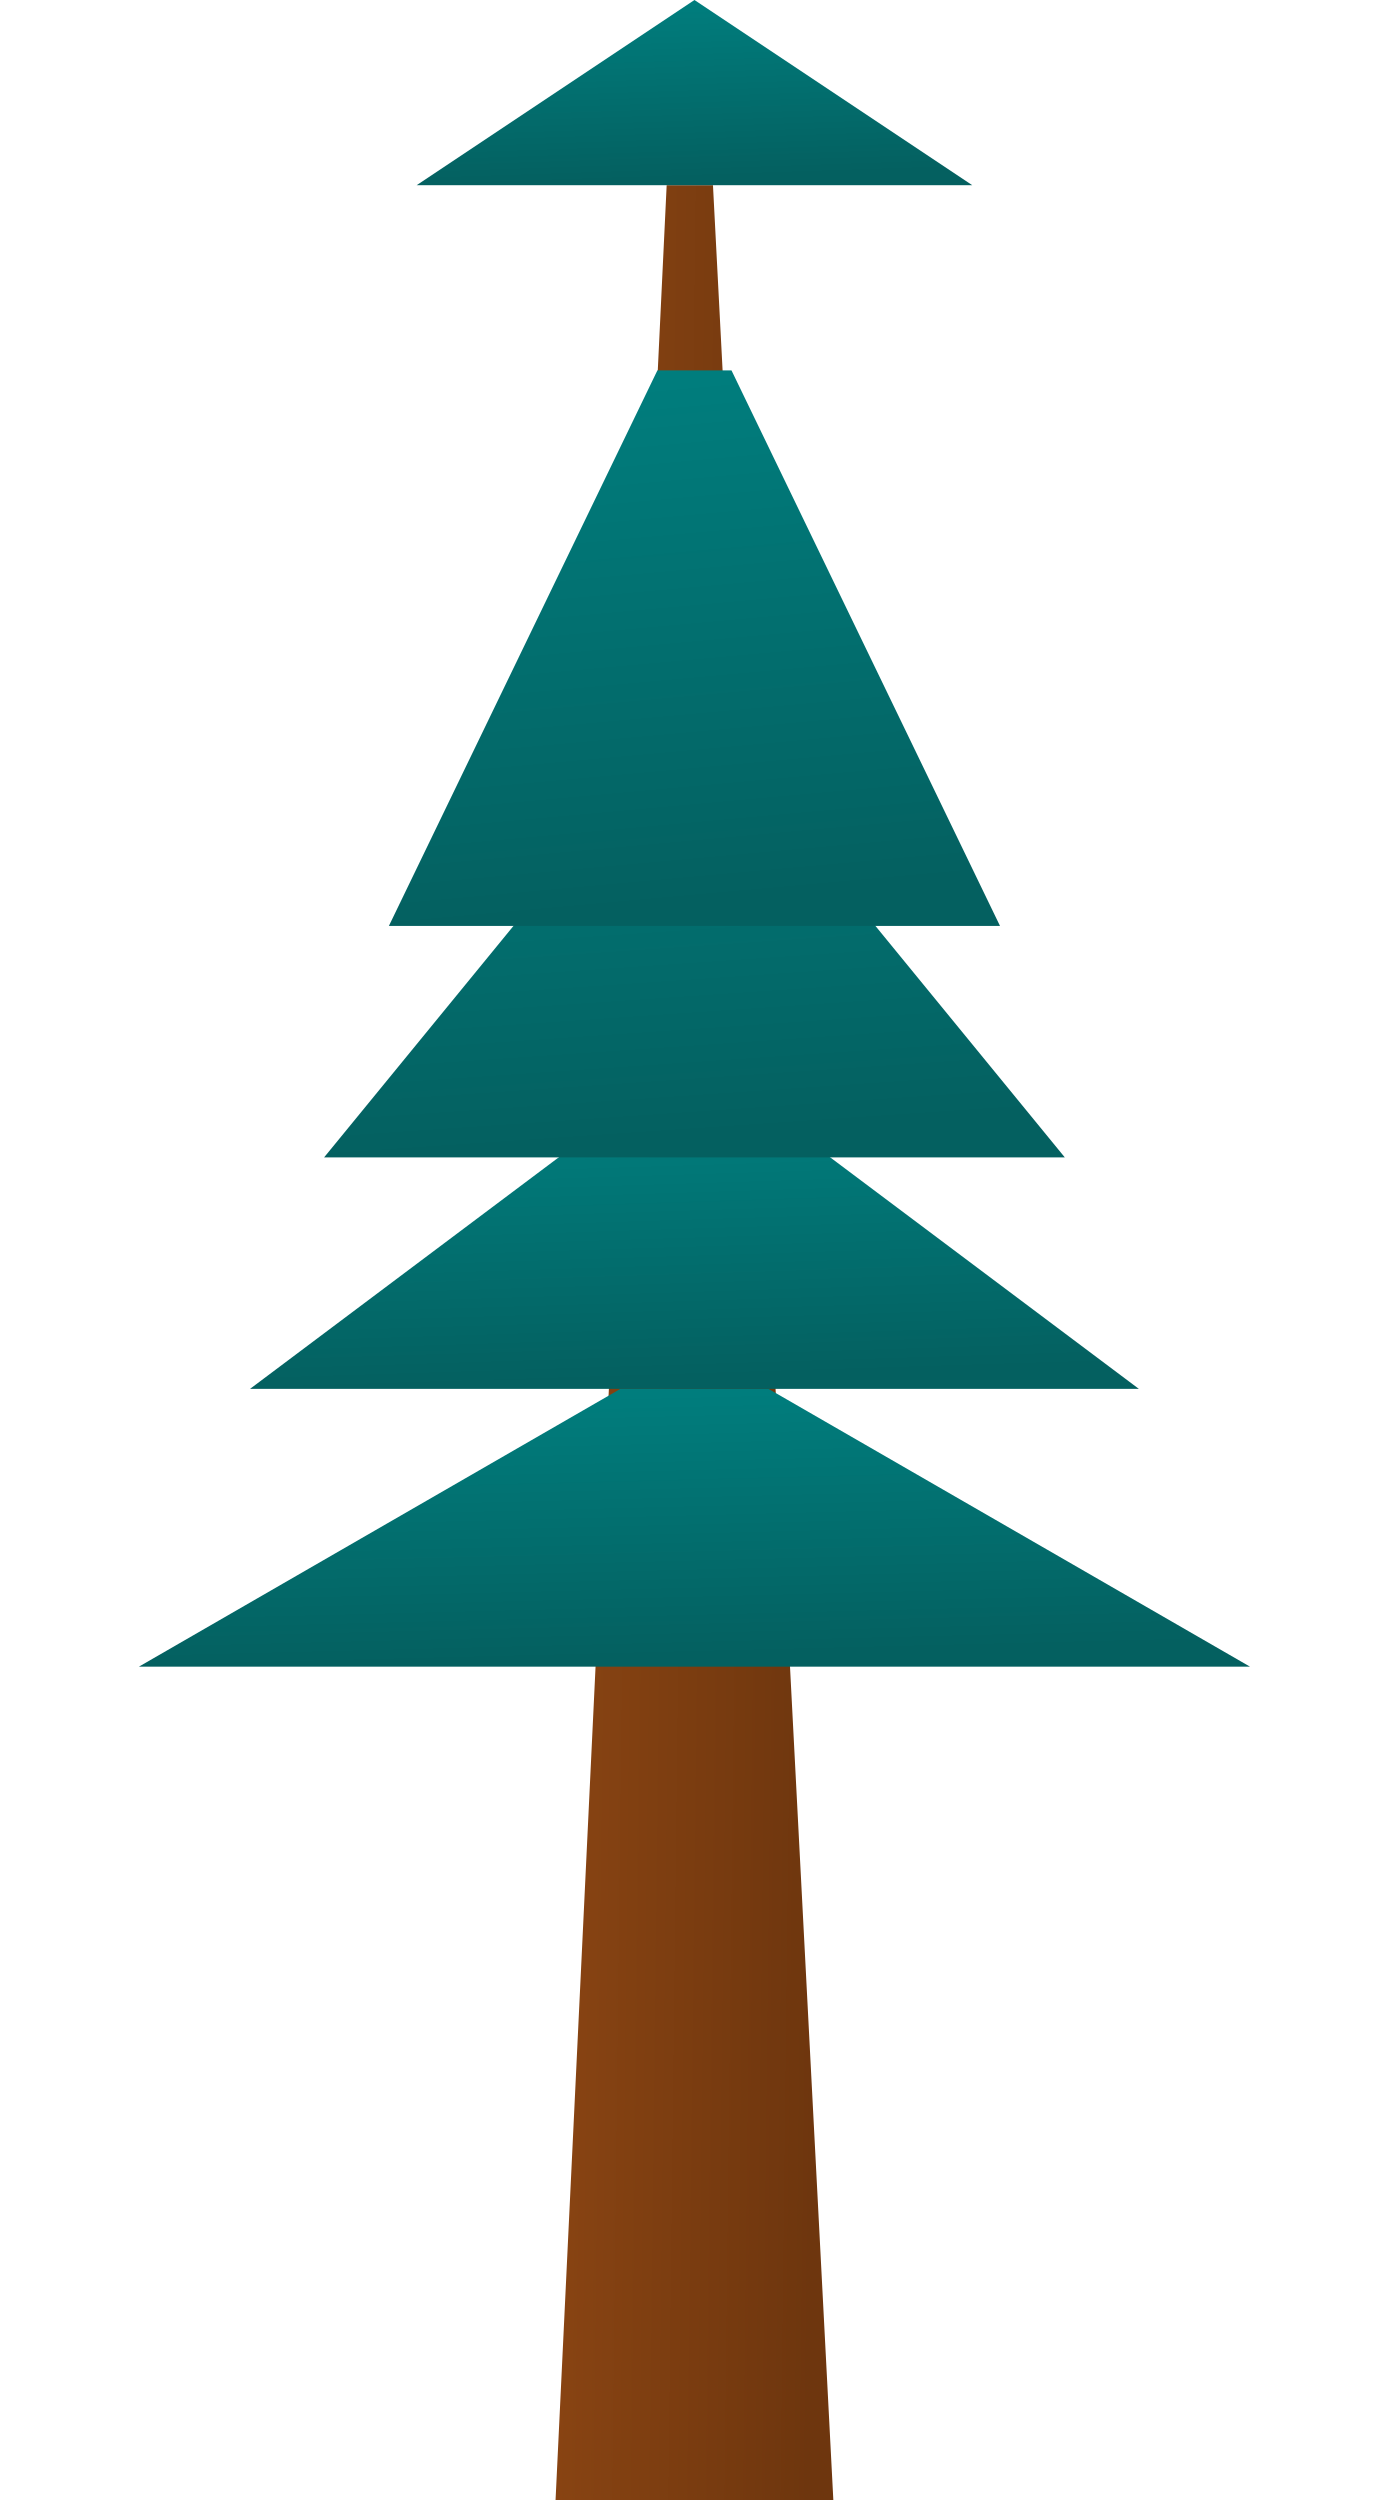
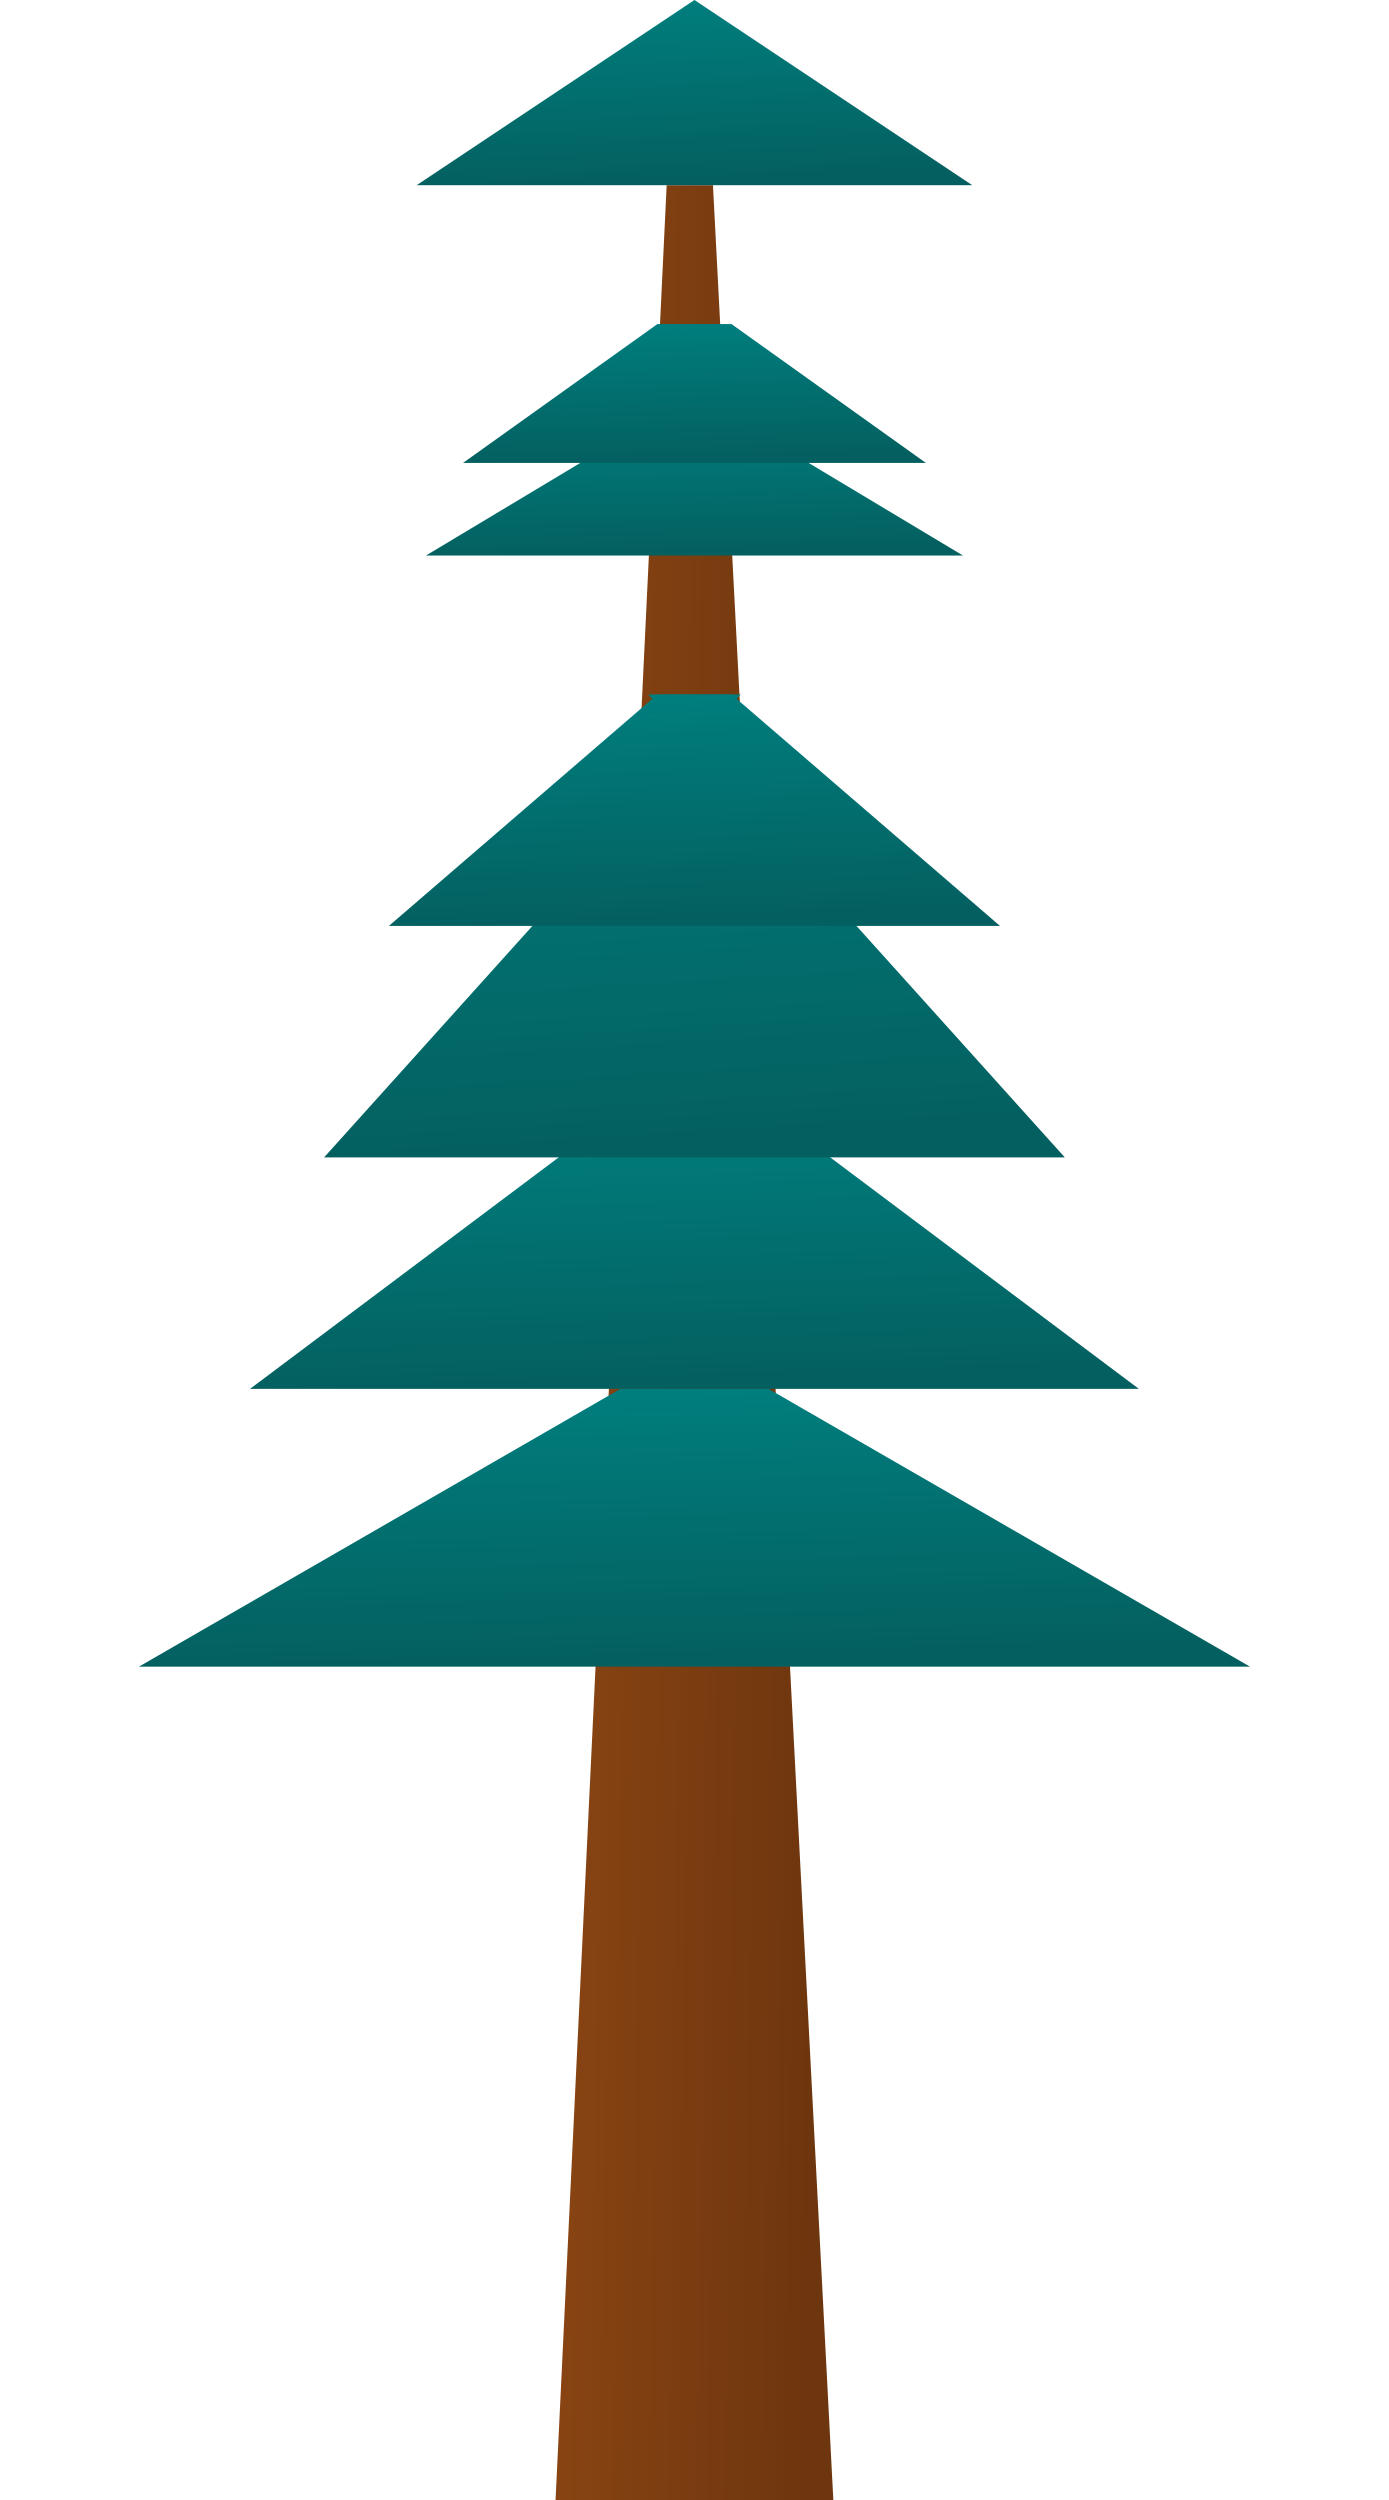
<svg xmlns="http://www.w3.org/2000/svg" width="150" height="270">
  <defs>
    <linearGradient id="trunkGradient" x1="0%" y1="0%" x2="100%" y2="10%">
      <stop offset="0%" style="stop-color: #8B4513" />
      <stop offset="100%" style="stop-color: #6e360e" />
    </linearGradient>
    <linearGradient id="pineGradient" x1="0%" y1="0%" x2="10%" y2="100%">
      <stop offset="0%" style="stop-color: #007F7F" />
      <stop offset="100%" style="stop-color: #046060" />
    </linearGradient>
  </defs>
  <polygon fill="url(#trunkGradient)" points="60,270 90,270 77,20 72,20" />
  <polygon fill="url(#pineGradient)" points="15,180 135,180 83,150 67,150" />
  <polygon fill="url(#pineGradient)" points="27,150 123,150 83,120 67,120" />
-   <polygon fill="url(#pineGradient)" points="35,125 115,125 70,70 80,70" />
-   <polygon fill="url(#pineGradient)" points="42,100 108,100 79,40 71,40" />
+   <polygon fill="url(#pineGradient)" points="35,125 115,125 70,75 80,75" />
+   <polygon fill="url(#pineGradient)" points="42,100 108,100 79,75 71,75" />
+   <polygon fill="url(#pineGradient)" points="46,60 104,60 79,45 71,45" />
+   <polygon fill="url(#pineGradient)" points="50,50 100,50 79,35 71,35" />
  <polygon fill="url(#pineGradient)" points="45,20 105,20 75,0" />
</svg>
